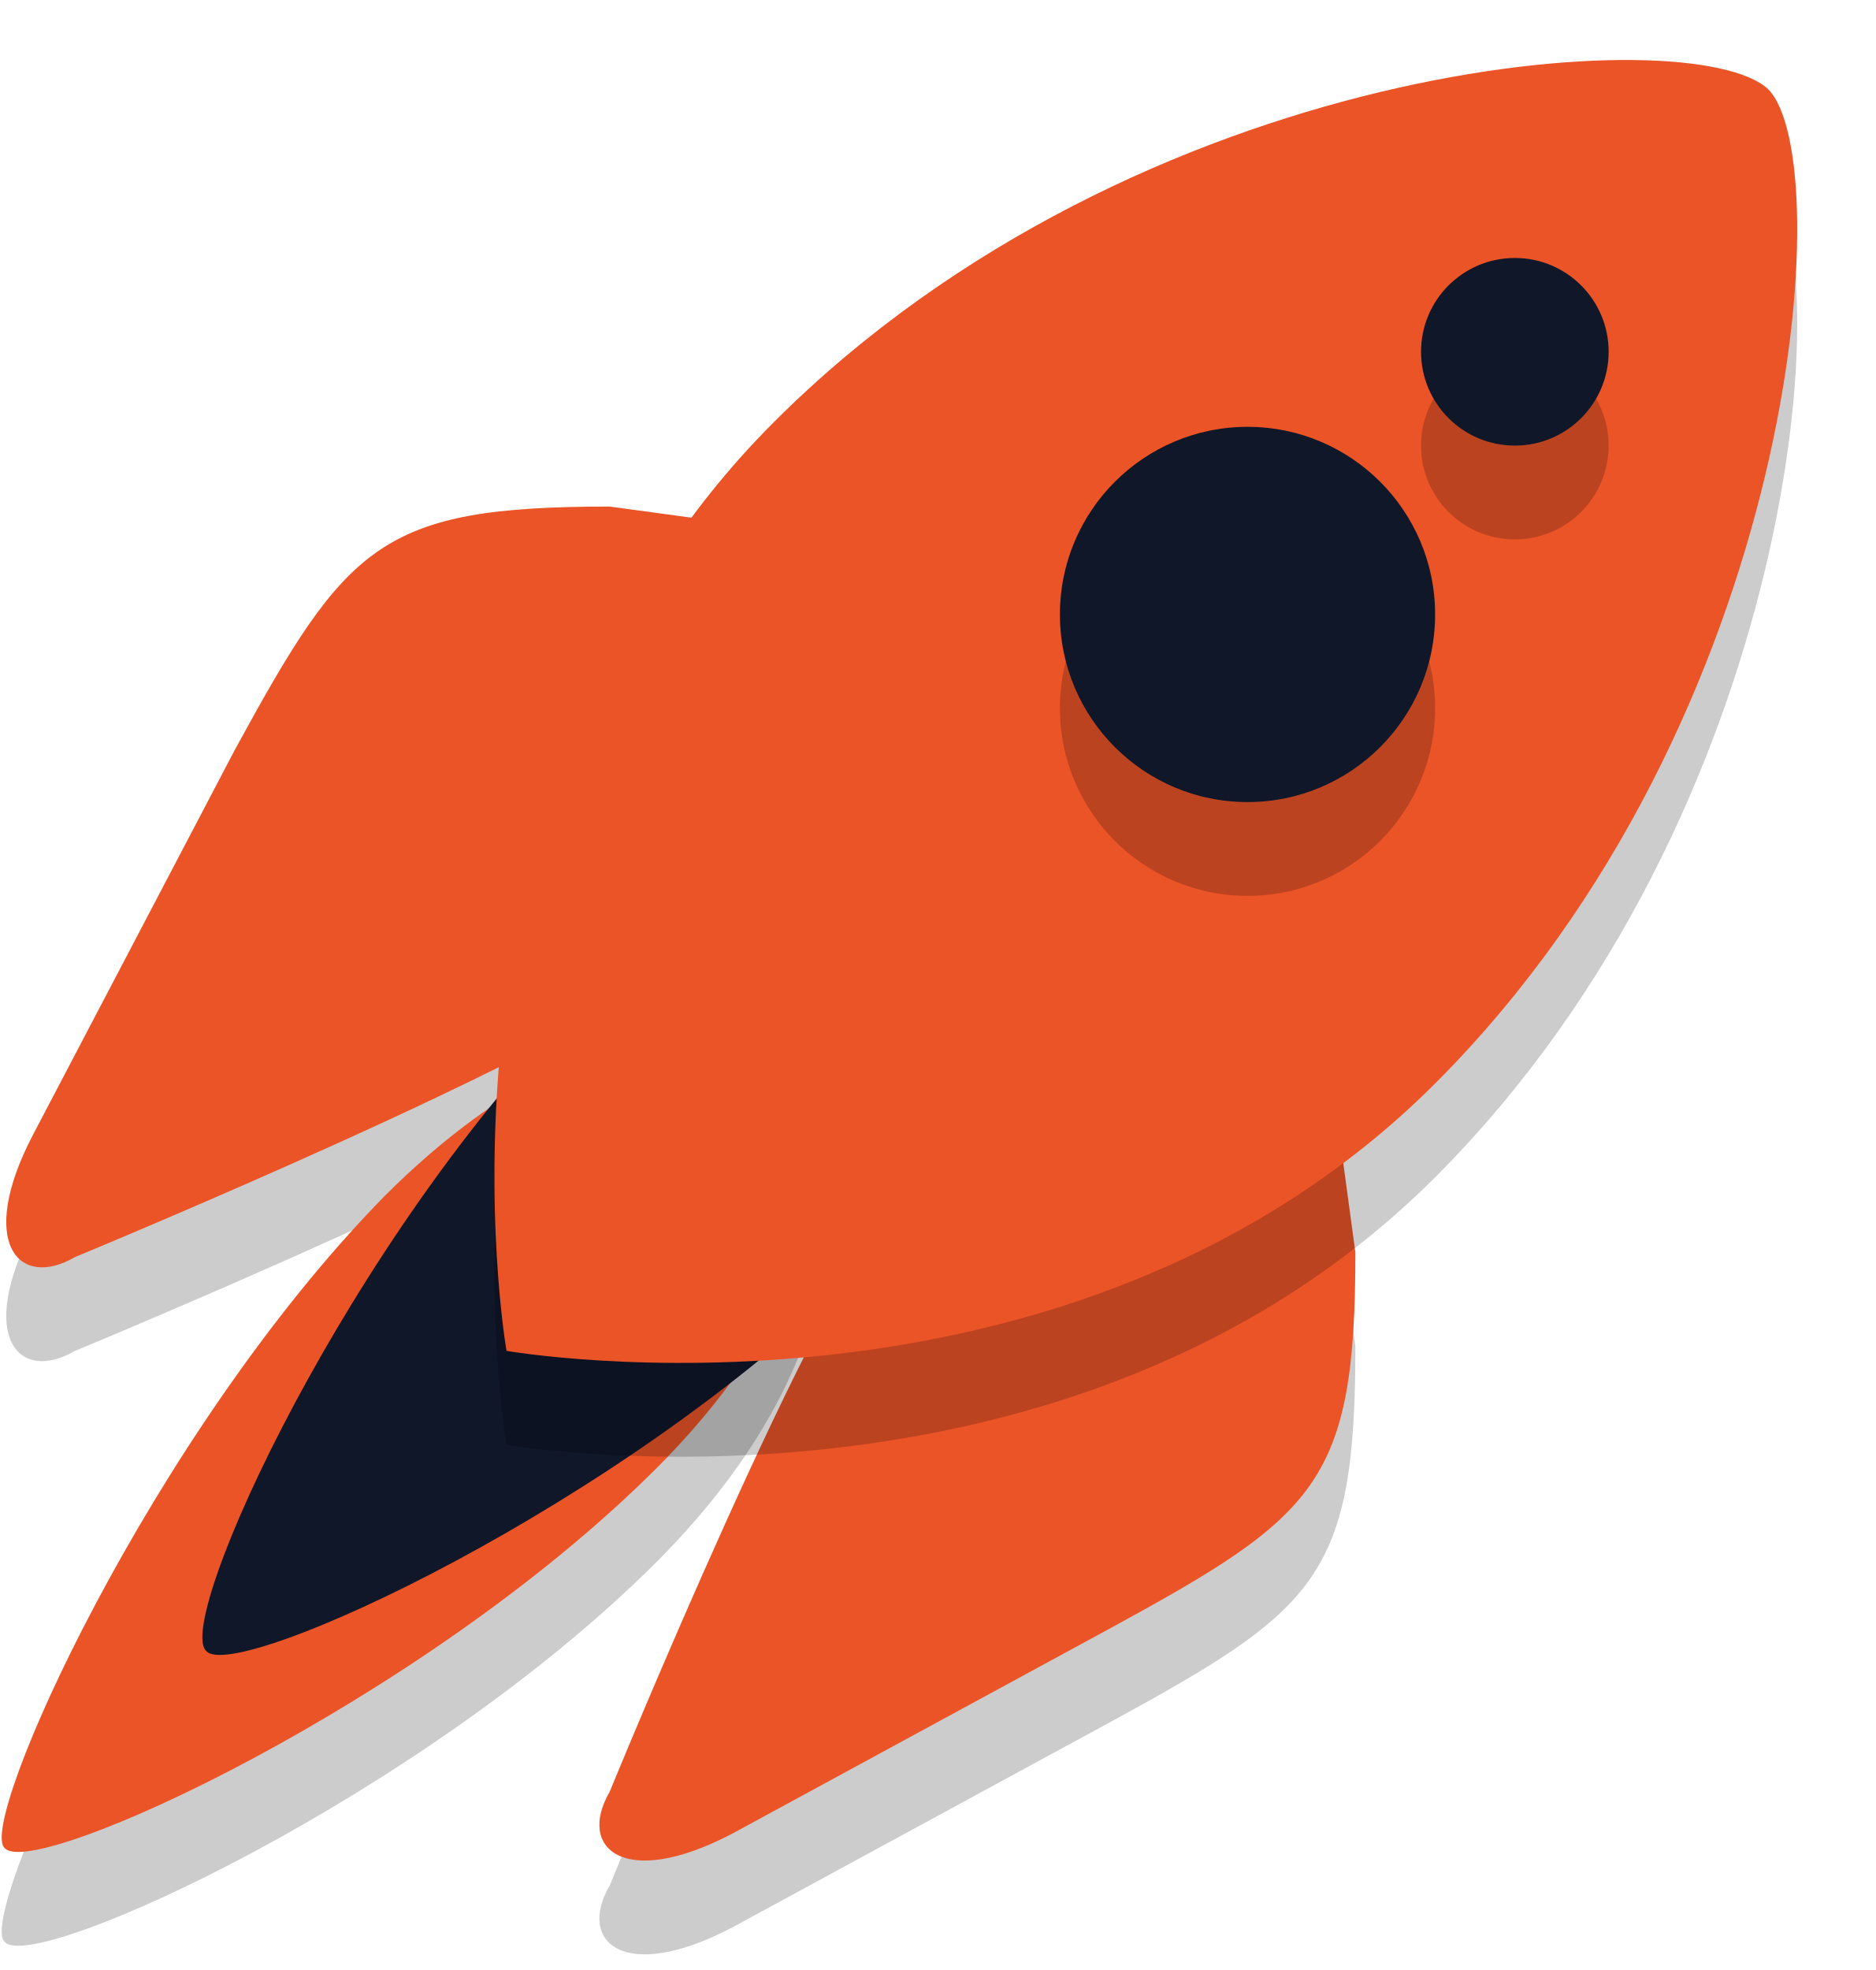
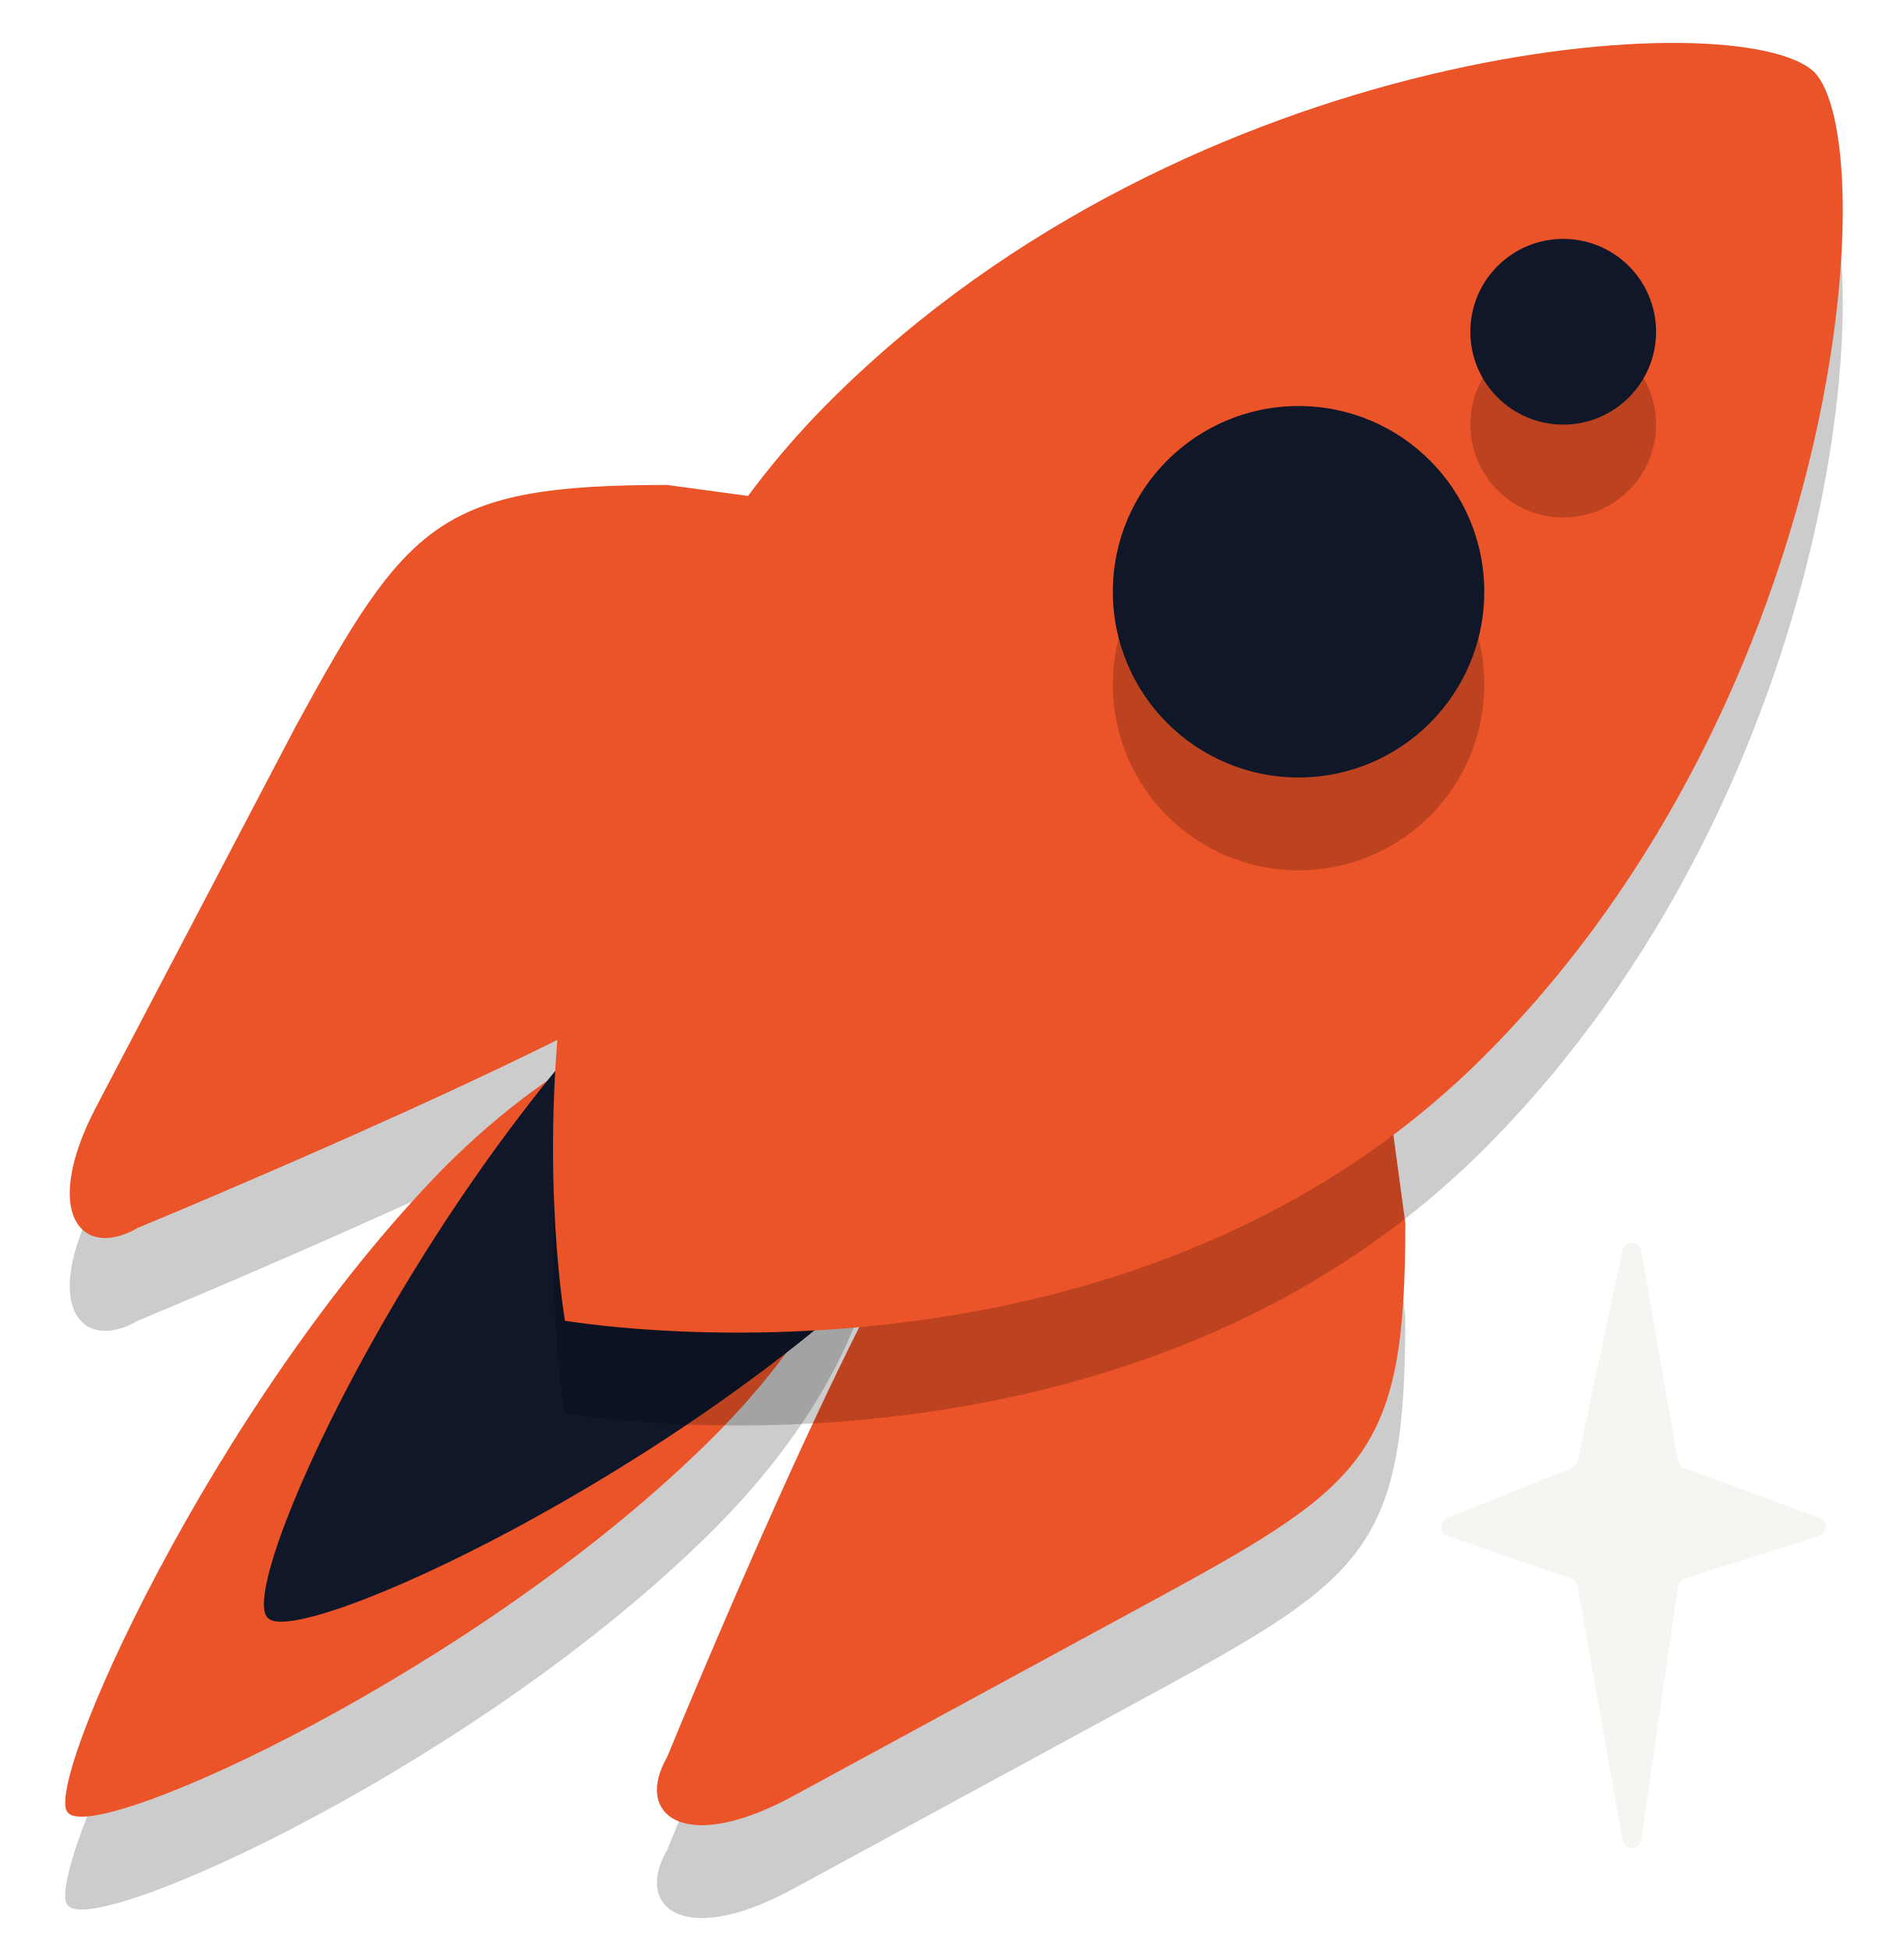
- <svg xmlns="http://www.w3.org/2000/svg" version="1.1" x="0px" y="0px" viewBox="13 12 40 42" style="enable-background:new 0 0 64 64;" xml:space="preserve">
+ <svg xmlns="http://www.w3.org/2000/svg" version="1.1" x="0px" y="0px" viewBox="139 156 41 42" style="enable-background:new 0 0 64 64;" xml:space="preserve">
  <style type="text/css">
	.st0{fill:#0F1729;}
	.st1{opacity:0.2;}
- 	.st3{fill:#eb5427;}
- 	.st4{fill:#eb5427;}
+ 	.st3{fill:#EB5328;}
+ 	.st4{fill:#EB5328;}
	.st5{fill:#0F1729;}
- 	.st6{fill:#eb5427;}
+ 	.st6{fill:#EB5328;}
+ 	.st7{fill:#F6F5F2;}
</style>
-   <g id="Layer_1">
+   <g id="Layer_1" transform="matrix(1, 0, 0, 1, 127.3687, 143.6454)">
    <g class="st1">
      <path class="st2" d="M32.1,39.7C30.5,41.2,26,52.2,26,52.2c-0.7,1.2,0.3,2.1,2.6,0.9l8.1-4.4c4.4-2.4,5.2-3.1,5.2-8l-0.8-5.9c-0.3-2-1.8-2.4-3.3-0.8L32.1,39.7z" />
    </g>
    <g class="st1">
      <path class="st2" d="M27.1,34.7c-1.6,1.6-12.5,6.1-12.5,6.1c-1.2,0.7-2.1-0.3-0.9-2.6L18,30c2.4-4.4,3.1-5.2,8-5.2l5.9,0.8c2,0.3,2.4,1.8,0.8,3.3L27.1,34.7z" />
    </g>
    <g>
      <path class="st3" d="M32.1,37.7C30.5,39.2,26,50.2,26,50.2c-0.7,1.2,0.3,2.1,2.6,0.9l8.1-4.4c4.4-2.4,5.2-3.1,5.2-8l-0.8-5.9c-0.3-2-1.8-2.4-3.3-0.8L32.1,37.7z" />
    </g>
    <g>
      <path class="st3" d="M27.1,32.7c-1.6,1.6-12.5,6.1-12.5,6.1c-1.2,0.7-2.1-0.3-0.9-2.6L18,28c2.4-4.4,3.1-5.2,8-5.2l5.9,0.8c2,0.3,2.4,1.8,0.8,3.3L27.1,32.7z" />
    </g>
    <g class="st1">
      <path class="st2" d="M21.2,39.5c5.1-5.1,9.3-3.5,9.3-3.5s1.5,4.3-3.5,9.3s-13.3,8.8-13.9,8.1C12.5,52.9,16.2,44.6,21.2,39.5z" />
    </g>
    <g>
      <path class="st4" d="M21.2,37.5c5.1-5.1,9.3-3.5,9.3-3.5s1.5,4.3-3.5,9.3s-13.3,8.8-13.9,8.1C12.5,50.9,16.2,42.6,21.2,37.5z" />
    </g>
    <g>
      <path class="st5" d="M25.5,33.3c5.1-5.1,9.3-3.5,9.3-3.5s1.5,4.3-3.5,9.3S18,47.9,17.4,47.2C16.7,46.6,20.4,38.4,25.5,33.3z" />
    </g>
    <g class="st1">
      <path class="st2" d="M43.6,37.1c-7.8,7.8-19.8,5.7-19.8,5.7s-2.1-12,5.7-19.8s19.6-8.6,21.2-7.1C52.2,17.4,51.4,29.3,43.6,37.1z" />
    </g>
    <g>
      <path class="st6" d="M43.6,35.1c-7.8,7.8-19.8,5.7-19.8,5.7s-2.1-12,5.7-19.8s19.6-8.6,21.2-7.1C52.2,15.4,51.4,27.3,43.6,35.1z" />
    </g>
    <g class="st1">
      <circle class="st2" cx="39.6" cy="27.1" r="4" />
    </g>
    <g class="st1">
      <circle class="st2" cx="45.3" cy="21.5" r="2" />
    </g>
    <g>
      <circle class="st0" cx="39.6" cy="25.1" r="4" />
    </g>
    <g>
      <circle class="st0" cx="45.3" cy="19.5" r="2" />
    </g>
  </g>
+   <g>
+     <path class="st7" d="M 173.946 182.932 C 173.994 182.711 174.31 182.717 174.349 182.939 L 175.138 187.46 C 175.151  187.533 175.201 187.594 175.27 187.618 L 178.192 188.692 C 178.377 188.759 178.371 189.021 178.184 189.08 L 175.281  190.003 C 175.206 190.026 175.151 190.091 175.14 190.169 L 174.35 195.622 C 174.316 195.853 173.985 195.858 173.945  195.628 L 172.977 190.16 C 172.965 190.086 172.913 190.026 172.842 190.001 L 170.174 189.079 C 169.994 189.017  169.988 188.765 170.165 188.695 L 172.854 187.618 C 172.917 187.593 172.965 187.538 172.979 187.47 L 173.946 182.932 Z" />
+   </g>
</svg>
